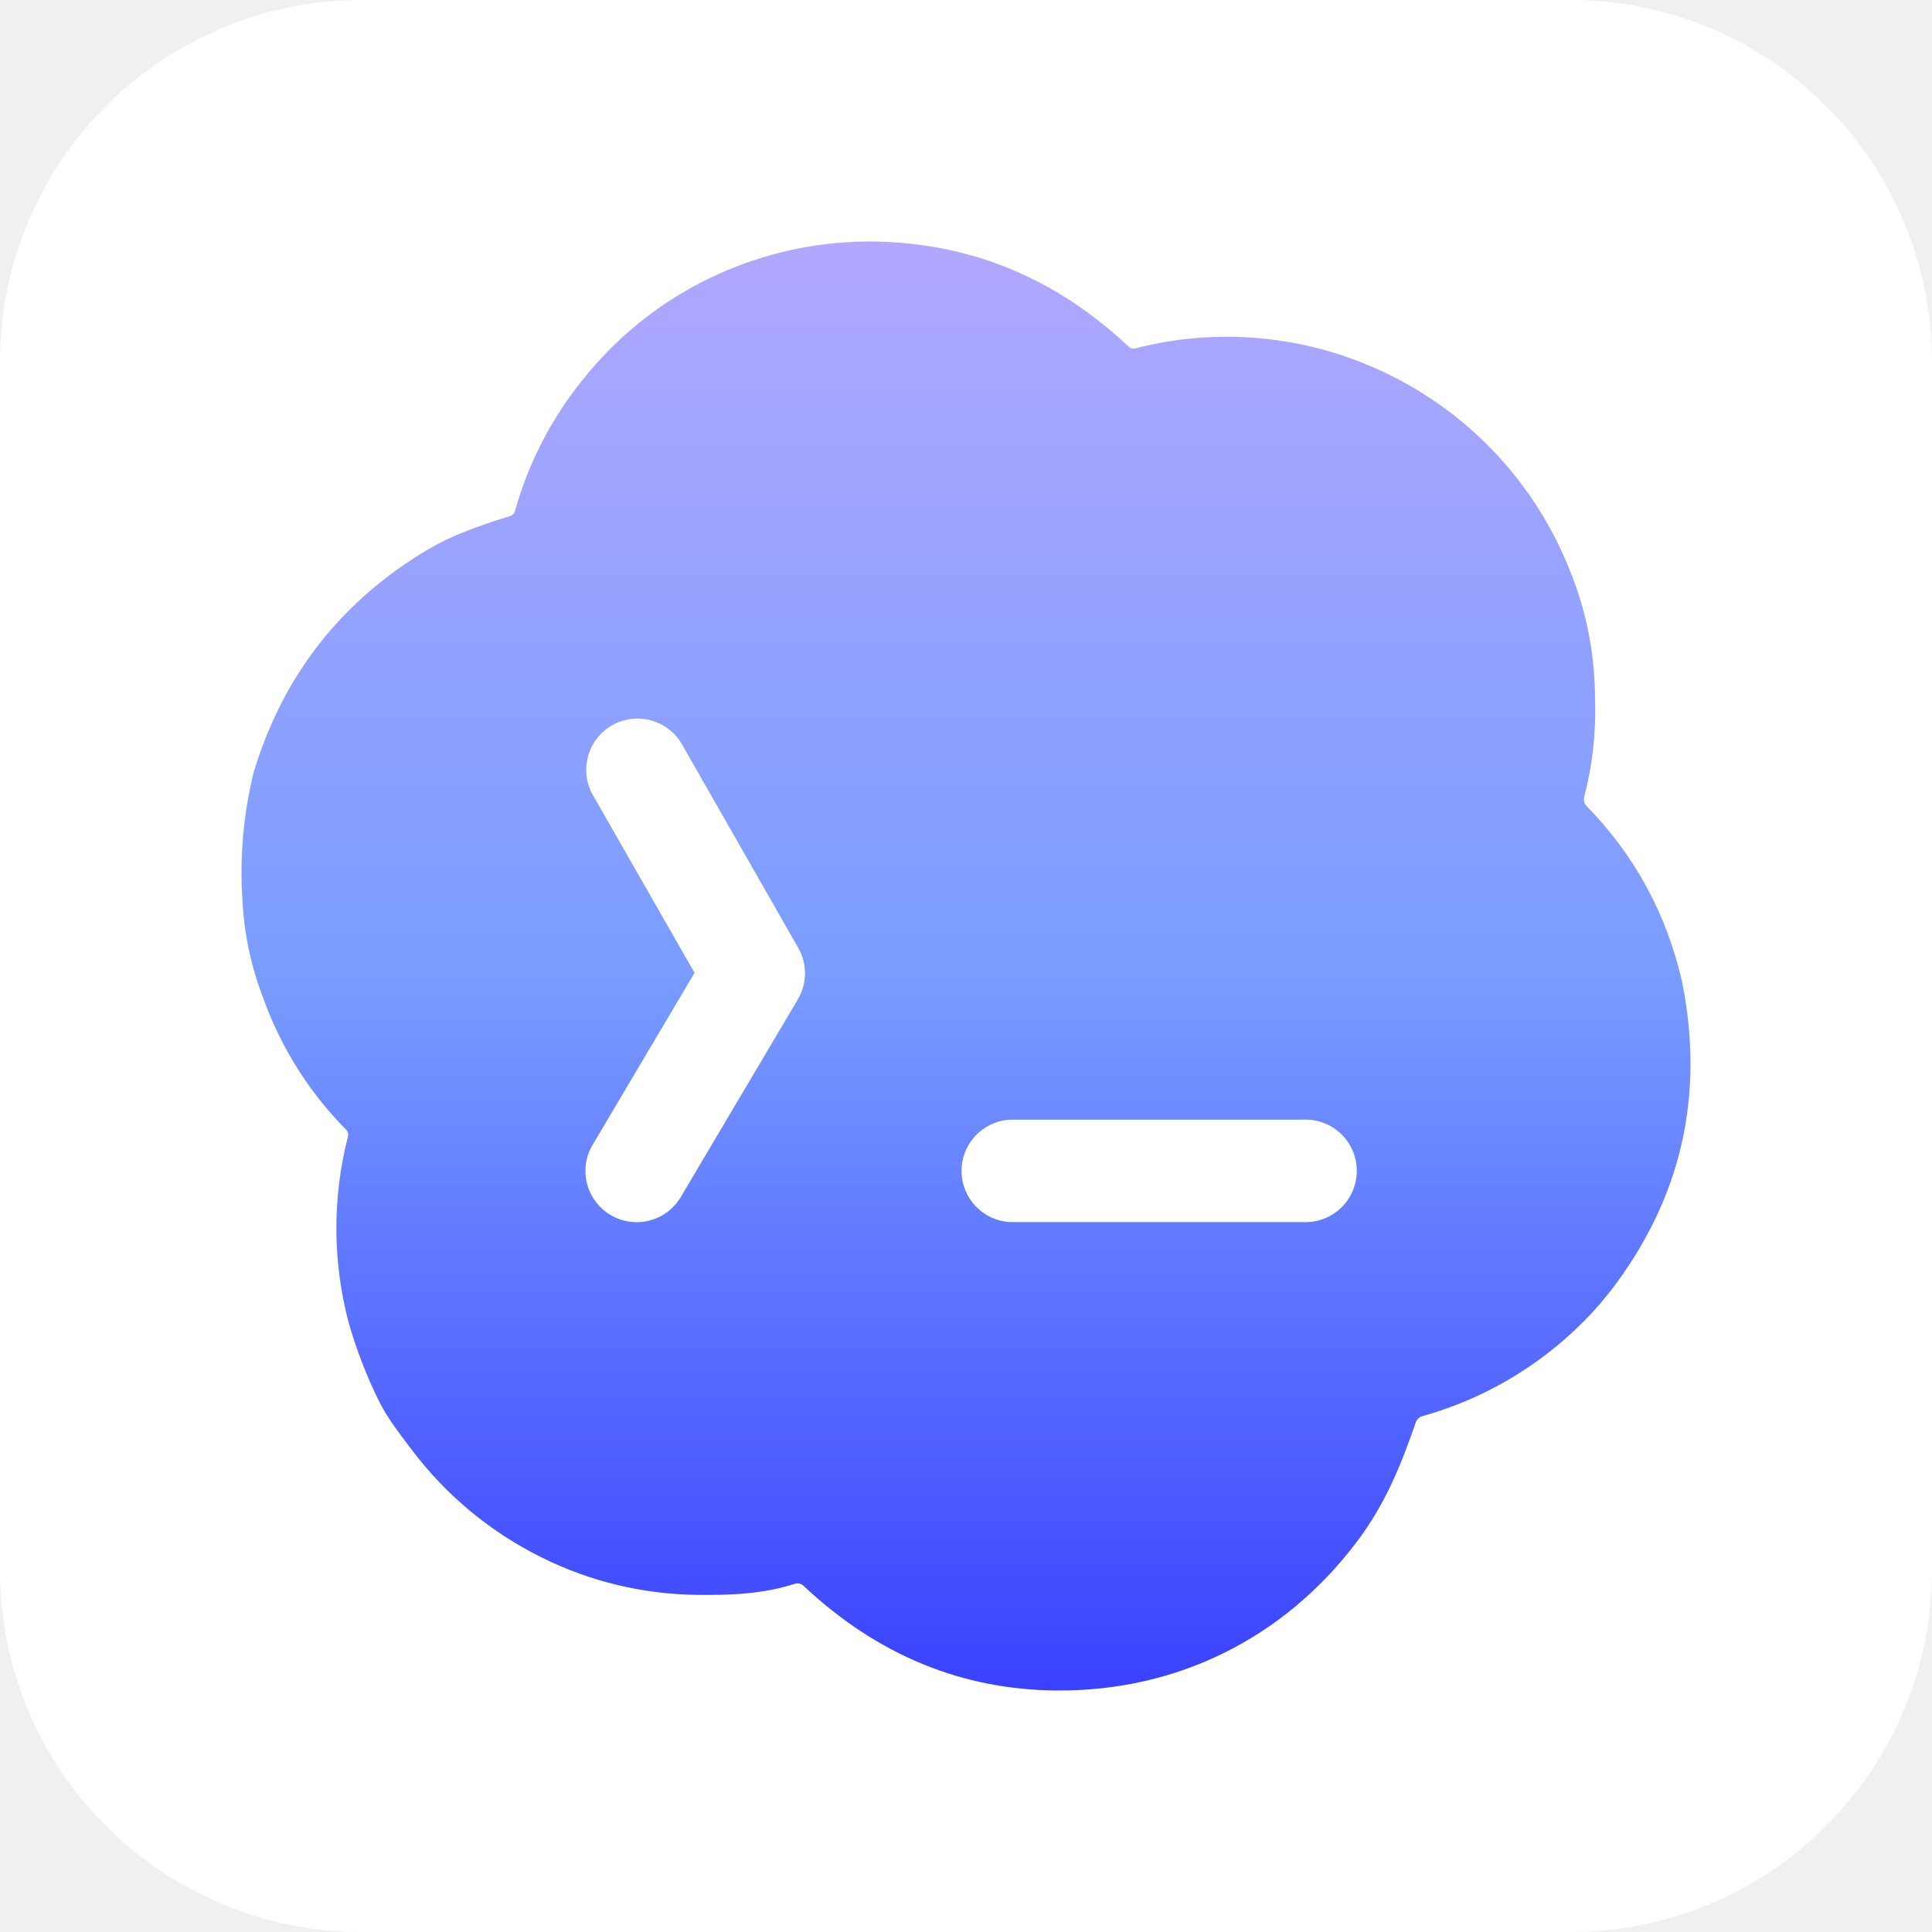
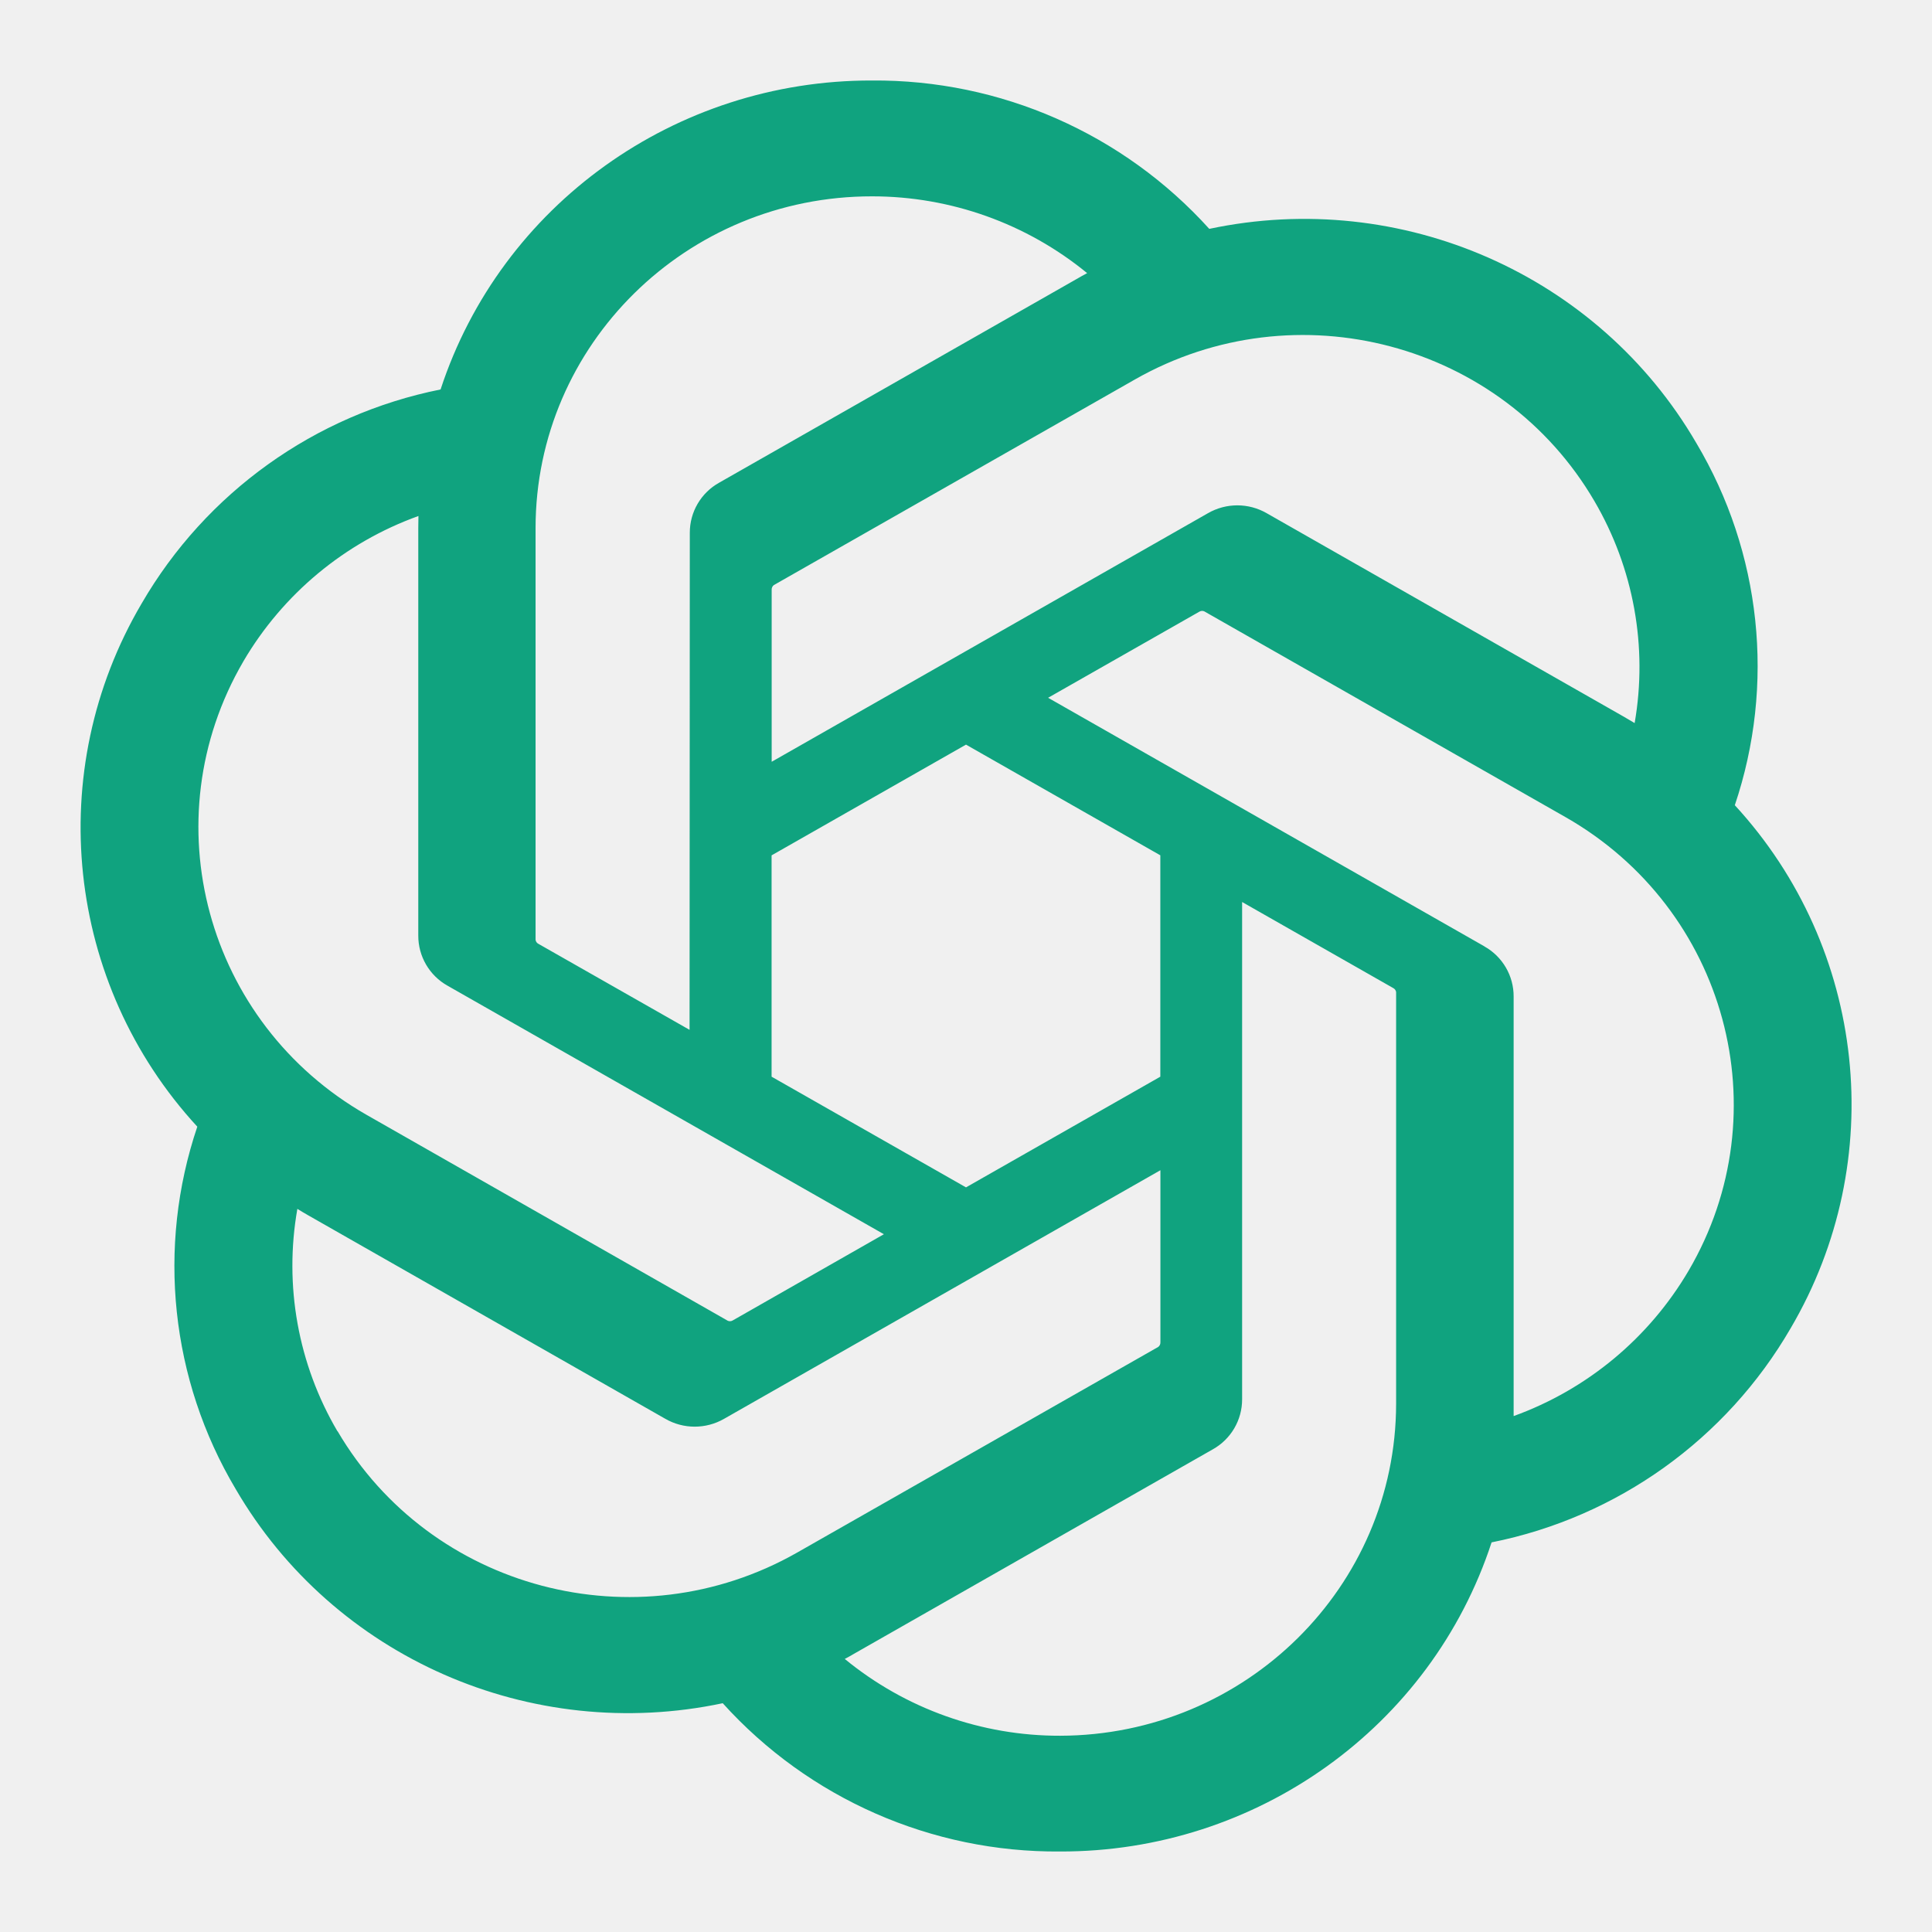
- <svg xmlns="http://www.w3.org/2000/svg" height="1em" style="flex:none;line-height:1" viewBox="0 0 24 24" width="1em">
-   <path d="M19.503 0H4.496A4.496 4.496 0 000 4.496v15.007A4.496 4.496 0 004.496 24h15.007A4.496 4.496 0 0024 19.503V4.496A4.496 4.496 0 0019.503 0z" fill="#fff" />
-   <path d="M9.064 3.344a4.578 4.578 0 012.285-.312c1 .115 1.891.54 2.673 1.275.01.01.024.017.037.021a.09.09 0 00.043 0 4.55 4.55 0 013.046.275l.047.022.116.057a4.581 4.581 0 012.188 2.399c.209.51.313 1.041.315 1.595a4.24 4.24 0 01-.134 1.223.123.123 0 00.03.115c.594.607.988 1.33 1.183 2.17.289 1.425-.007 2.71-.887 3.854l-.136.166a4.548 4.548 0 01-2.201 1.388.123.123 0 00-.081.076c-.191.551-.383 1.023-.74 1.494-.9 1.187-2.222 1.846-3.711 1.838-1.187-.006-2.239-.44-3.157-1.302a.107.107 0 00-.105-.024c-.388.125-.78.143-1.204.138a4.441 4.441 0 01-1.945-.466 4.544 4.544 0 01-1.61-1.335c-.152-.202-.303-.392-.414-.617a5.81 5.81 0 01-.37-.961 4.582 4.582 0 01-.014-2.298.124.124 0 00.006-.056.085.085 0 00-.027-.048 4.467 4.467 0 01-1.034-1.651 3.896 3.896 0 01-.251-1.192 5.189 5.189 0 01.141-1.6c.337-1.112.982-1.985 1.933-2.618.212-.141.413-.251.601-.33.215-.089.43-.164.646-.227a.098.098 0 00.065-.066 4.51 4.51 0 01.829-1.615 4.535 4.535 0 011.837-1.388zm3.482 10.565a.637.637 0 000 1.272h3.636a.637.637 0 100-1.272h-3.636zM8.462 9.23a.637.637 0 00-1.106.631l1.272 2.224-1.266 2.136a.636.636 0 101.095.649l1.454-2.455a.636.636 0 00.005-.64L8.462 9.23z" fill="url(#lobe-icons-codex-_R_0_)" />
-   <defs>
-     <linearGradient gradientUnits="userSpaceOnUse" id="lobe-icons-codex-_R_0_" x1="12" x2="12" y1="3" y2="21">
-       <stop stop-color="#B1A7FF" />
-       <stop offset=".5" stop-color="#7A9DFF" />
-       <stop offset="1" stop-color="#3941FF" />
-     </linearGradient>
-   </defs>
+ <svg xmlns="http://www.w3.org/2000/svg" fill="#10A37F" fill-rule="evenodd" height="1em" style="flex:none;line-height:1" viewBox="0 0 24 24" width="1em">
+   <path d="M21.55 10.004a5.416 5.416 0 00-.478-4.501c-1.217-2.09-3.662-3.166-6.05-2.66A5.59 5.59 0 0010.831 1C8.39.995 6.224 2.546 5.473 4.838A5.553 5.553 0 001.76 7.496a5.487 5.487 0 00.691 6.5 5.416 5.416 0 00.477 4.502c1.217 2.09 3.662 3.165 6.05 2.66A5.586 5.586 0 0013.168 23c2.443.006 4.61-1.546 5.361-3.84a5.553 5.553 0 003.715-2.66 5.488 5.488 0 00-.693-6.497v.001zm-8.381 11.558a4.199 4.199 0 01-2.675-.954c.034-.018.093-.05.132-.074l4.44-2.53a.71.71 0 00.364-.623v-6.176l1.877 1.069c.02.01.033.029.036.05v5.115c-.003 2.274-1.87 4.118-4.174 4.123zM4.192 17.78a4.059 4.059 0 01-.498-2.763c.032.02.09.055.131.078l4.44 2.53c.225.13.504.13.73 0l5.42-3.088v2.138a.068.068 0 01-.027.057L9.9 19.288c-1.999 1.136-4.552.46-5.707-1.51h-.001zM3.023 8.216A4.15 4.15 0 015.198 6.41l-.002.151v5.06a.711.711 0 00.364.624l5.42 3.087-1.876 1.07a.067.067 0 01-.063.005l-4.489-2.559c-1.995-1.14-2.679-3.658-1.53-5.63h.001zm15.417 3.54l-5.42-3.088L14.896 7.6a.067.067 0 01.063-.006l4.489 2.557c1.998 1.14 2.683 3.662 1.529 5.633a4.163 4.163 0 01-2.174 1.807V12.38a.71.71 0 00-.363-.623zm1.867-2.773a6.04 6.04 0 00-.132-.078l-4.44-2.53a.731.731 0 00-.729 0l-5.42 3.088V7.325a.068.068 0 01.027-.057L14.1 4.713c2-1.137 4.555-.46 5.707 1.513.487.833.664 1.809.499 2.757h.001zm-11.741 3.81l-1.877-1.068a.065.065 0 01-.036-.051V6.559c.001-2.277 1.873-4.122 4.181-4.12.976 0 1.92.338 2.671.954-.034.018-.092.05-.131.073l-4.44 2.53a.71.71 0 00-.365.623l-.003 6.173v.002zm1.02-2.168L12 9.25l2.414 1.375v2.75L12 14.75l-2.415-1.375v-2.75z" />
</svg>
